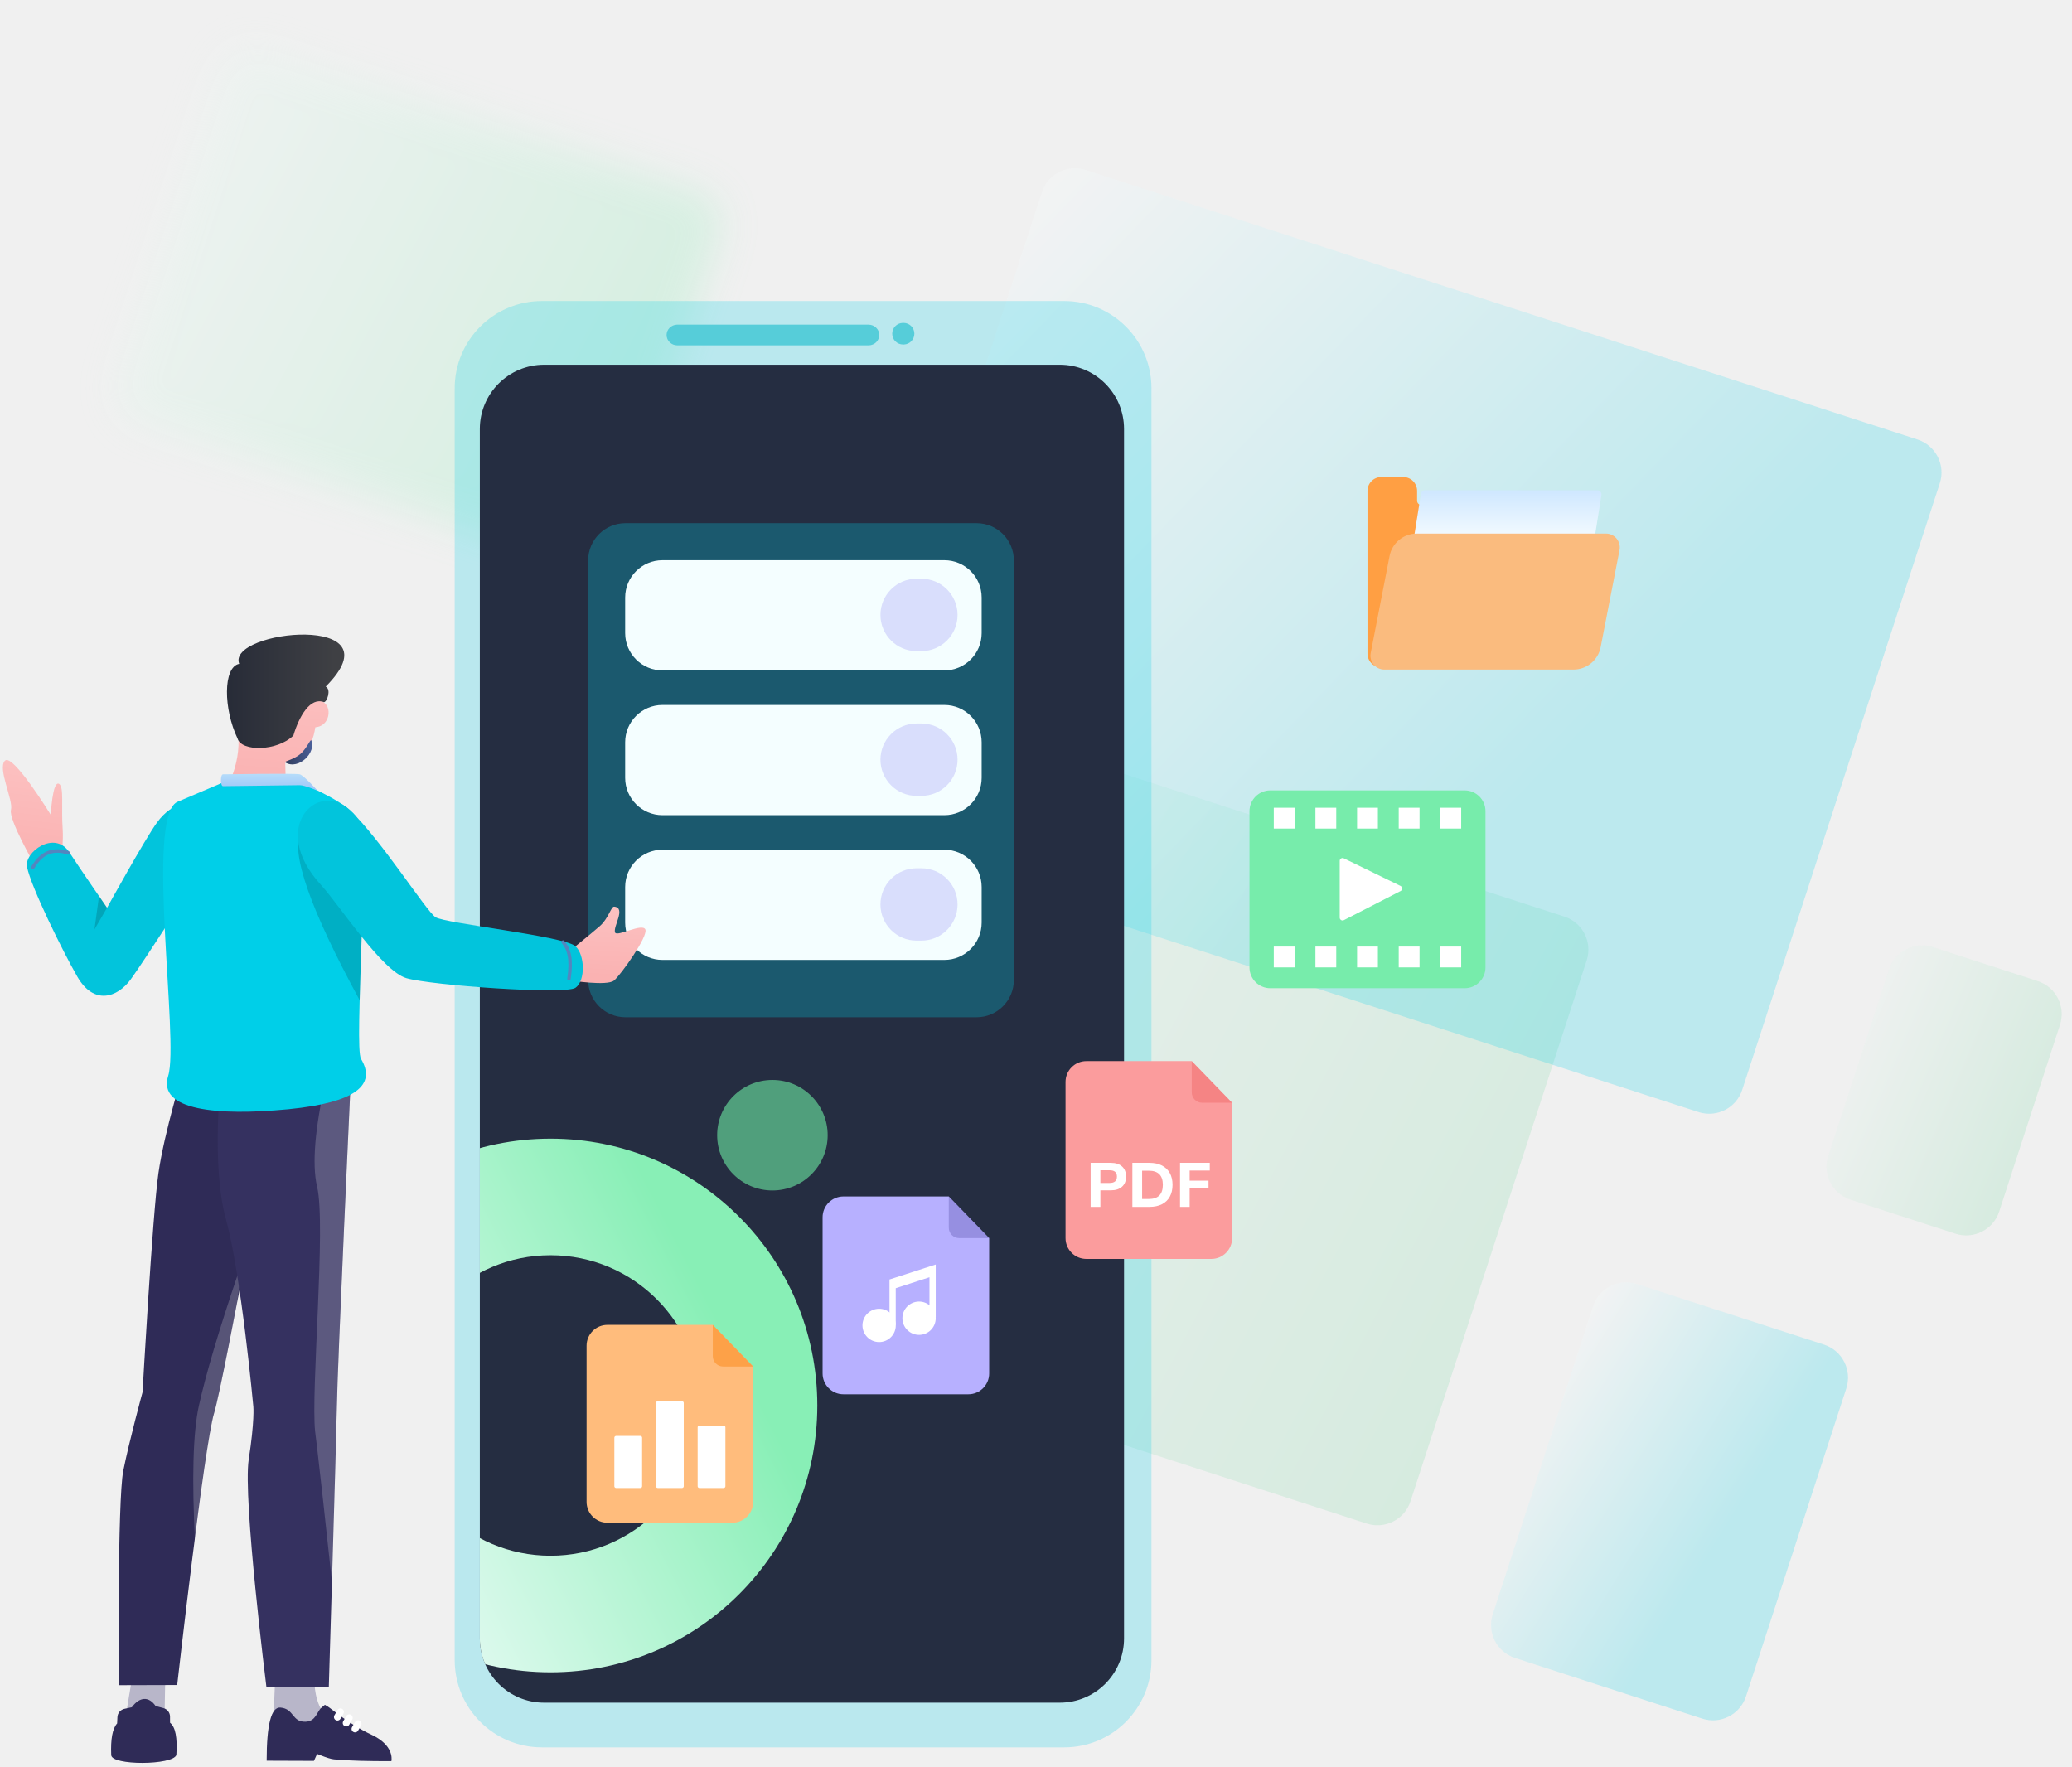
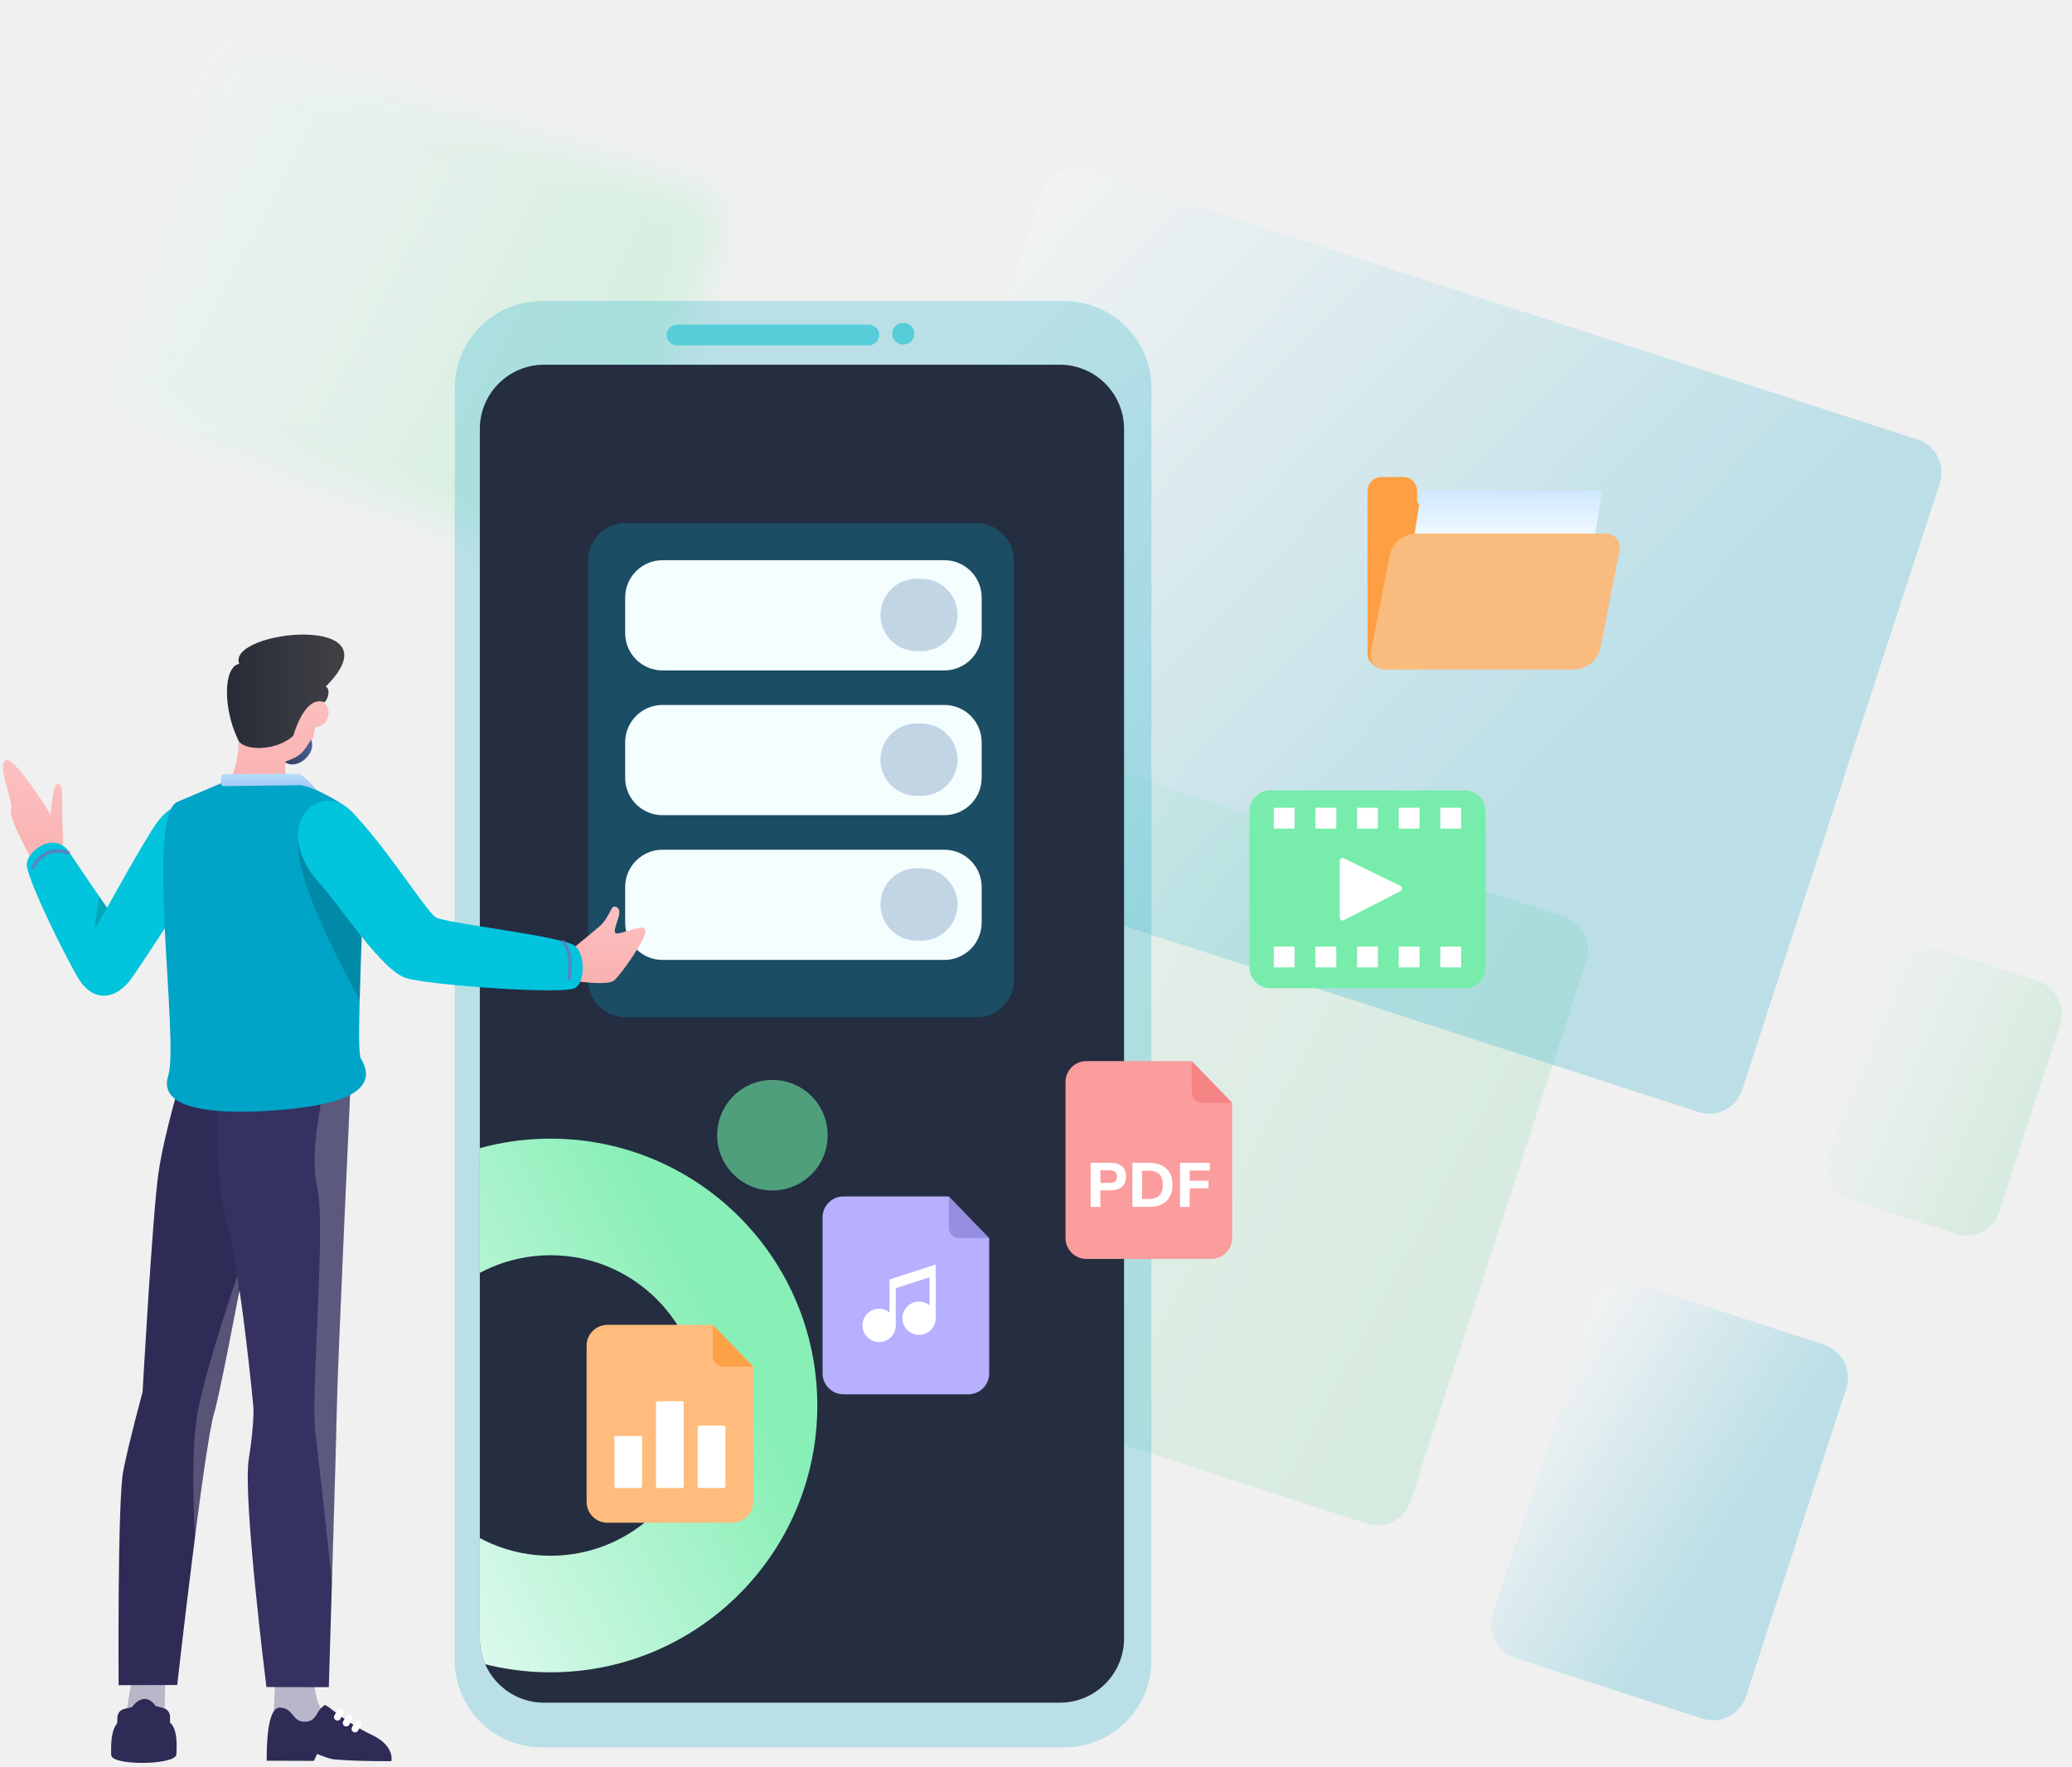
<svg xmlns="http://www.w3.org/2000/svg" width="597" height="509" viewBox="0 0 597 509" fill="none">
  <g id="Illustration">
    <g id="Shape">
      <path id="Rectangle" opacity="0.129" fill-rule="evenodd" clip-rule="evenodd" d="M224.049 201.131C225.758 195.885 231.392 193.014 236.64 194.715L450.75 264.103C456.01 265.808 458.888 271.457 457.175 276.713L406.403 432.568C404.695 437.813 399.06 440.684 393.812 438.983L179.702 369.595C174.443 367.891 171.564 362.242 173.277 356.985L224.049 201.131Z" fill="url(#paint0_linear)" />
      <path id="Rectangle_2" opacity="0.216" fill-rule="evenodd" clip-rule="evenodd" d="M300.198 55.366C301.907 50.121 307.541 47.25 312.79 48.951L552.488 126.631C557.747 128.336 560.626 133.984 558.913 139.241L501.983 314C500.274 319.246 494.64 322.117 489.392 320.416L249.693 242.735C244.434 241.031 241.555 235.382 243.268 230.125L300.198 55.366Z" fill="url(#paint1_linear)" />
      <g id="Rectangle_3" opacity="0.227" filter="url(#filter0_f)">
        <path fill-rule="evenodd" clip-rule="evenodd" d="M63.116 20.796C64.825 15.551 70.459 12.68 75.707 14.381L200.733 54.898C205.992 56.603 208.871 62.252 207.158 67.509L178.249 156.25C176.54 161.496 170.906 164.367 165.658 162.666L40.633 122.148C35.373 120.444 32.495 114.795 34.207 109.538L63.116 20.796Z" fill="url(#paint2_linear)" />
      </g>
      <path id="Rectangle_4" opacity="0.216" fill-rule="evenodd" clip-rule="evenodd" d="M459.01 376.356C460.719 371.11 466.353 368.239 471.601 369.94L525.549 387.423C530.808 389.128 533.686 394.777 531.974 400.034L503.065 488.775C501.356 494.021 495.722 496.891 490.474 495.191L436.526 477.708C431.267 476.003 428.388 470.354 430.101 465.097L459.01 376.356Z" fill="url(#paint3_linear)" />
      <path id="Rectangle_5" opacity="0.129" fill-rule="evenodd" clip-rule="evenodd" d="M544.274 279.284C545.983 274.038 551.617 271.168 556.865 272.869L587.12 282.673C592.38 284.378 595.258 290.027 593.545 295.284L576.03 349.051C574.321 354.297 568.687 357.168 563.439 355.467L533.184 345.662C527.924 343.957 525.046 338.308 526.758 333.052L544.274 279.284Z" fill="url(#paint4_linear)" />
    </g>
    <g id="Cloud Storage">
      <g id="Phone1">
-         <path id="Rectangle_6" fill-rule="evenodd" clip-rule="evenodd" d="M131.011 111.871C131.011 97.989 142.265 86.734 156.148 86.734H306.632C320.515 86.734 331.769 97.989 331.769 111.871V478.328C331.769 492.211 320.515 503.465 306.632 503.465H156.148C142.265 503.465 131.011 492.211 131.011 478.328V111.871Z" fill="#00CFE8" fill-opacity="0.225" />
+         <path id="Rectangle_6" fill-rule="evenodd" clip-rule="evenodd" d="M131.011 111.871C131.011 97.989 142.265 86.734 156.148 86.734H306.632C320.515 86.734 331.769 97.989 331.769 111.871V478.328C331.769 492.211 320.515 503.465 306.632 503.465H156.148C142.265 503.465 131.011 492.211 131.011 478.328V111.871Z" fill="#00A4C7" fill-opacity="0.225" />
        <g id="Group 52">
          <path id="Rectangle_7" fill-rule="evenodd" clip-rule="evenodd" d="M138.251 123.606C138.251 113.377 146.544 105.084 156.773 105.084H305.349C315.578 105.084 323.87 113.377 323.87 123.606V472.067C323.87 482.296 315.578 490.589 305.349 490.589H156.773C146.544 490.589 138.251 482.296 138.251 472.067V123.606Z" fill="#252D41" />
          <mask id="mask0" mask-type="alpha" maskUnits="userSpaceOnUse" x="138" y="105" width="186" height="386">
            <path id="Rectangle_8" fill-rule="evenodd" clip-rule="evenodd" d="M138.251 123.606C138.251 113.377 146.544 105.084 156.773 105.084H305.349C315.578 105.084 323.87 113.377 323.87 123.606V472.067C323.87 482.296 315.578 490.589 305.349 490.589H156.773C146.544 490.589 138.251 482.296 138.251 472.067V123.606Z" fill="white" />
          </mask>
          <g mask="url(#mask0)">
            <ellipse id="Oval" cx="222.555" cy="327.082" rx="15.921" ry="15.924" fill="#68DE9E" fill-opacity="0.642" />
            <path id="Oval_2" fill-rule="evenodd" clip-rule="evenodd" d="M158.623 328.077C201.076 328.077 235.491 362.498 235.491 404.958C235.491 447.419 201.076 481.839 158.623 481.839C116.171 481.839 81.756 447.419 81.756 404.958C81.756 362.498 116.171 328.077 158.623 328.077ZM158.623 361.666C134.718 361.666 115.339 381.048 115.339 404.958C115.339 428.868 134.718 448.251 158.623 448.251C182.529 448.251 201.908 428.868 201.908 404.958C201.908 381.048 182.529 361.666 158.623 361.666Z" fill="url(#paint5_linear)" />
          </g>
        </g>
        <path id="Path" d="M250.232 93.532C251.95 93.532 253.342 94.869 253.342 96.518C253.342 98.13 252.011 99.444 250.346 99.502L250.232 99.504H195.17C193.453 99.504 192.061 98.167 192.061 96.518C192.061 94.906 193.392 93.592 195.056 93.534L195.17 93.532H250.232Z" fill="#56CDD9" />
        <path id="Path_2" d="M260.346 93.035C262.063 93.035 263.455 94.427 263.455 96.145C263.455 97.824 262.124 99.193 260.46 99.253L260.346 99.255H260.183C258.465 99.255 257.073 97.862 257.073 96.145C257.073 94.465 258.404 93.097 260.069 93.037L260.183 93.035H260.346Z" fill="#56CDD9" />
      </g>
      <g id="Group 28">
        <path id="Rectangle_9" fill-rule="evenodd" clip-rule="evenodd" d="M307.011 311.734C307.011 308.421 309.697 305.734 313.011 305.734H343.375L355.011 317.734V356.734C355.011 360.048 352.324 362.734 349.011 362.734H313.011C309.697 362.734 307.011 360.048 307.011 356.734V311.734Z" fill="#FB9C9D" />
        <path id="PDF" fill-rule="evenodd" clip-rule="evenodd" d="M317.052 347.734V342.964H320.076C321.456 342.964 322.53 342.616 323.298 341.92C324.066 341.224 324.45 340.252 324.45 339.004C324.45 337.756 324.066 336.784 323.298 336.088C322.53 335.392 321.456 335.044 320.076 335.044V335.044H314.244V347.734H317.052ZM319.716 340.84H317.052V337.186H319.716C320.424 337.186 320.952 337.336 321.3 337.636C321.648 337.936 321.822 338.398 321.822 339.022C321.822 340.234 321.12 340.84 319.716 340.84V340.84ZM331.2 347.734C332.592 347.734 333.786 347.482 334.782 346.978C335.778 346.474 336.537 345.745 337.059 344.791C337.581 343.837 337.842 342.7 337.842 341.38C337.842 340.06 337.578 338.926 337.05 337.978C336.522 337.03 335.76 336.304 334.764 335.8C333.768 335.296 332.58 335.044 331.2 335.044V335.044H326.268V347.734H331.2ZM331.002 345.466H329.076V337.312H331.002C333.702 337.312 335.052 338.668 335.052 341.38C335.052 344.104 333.702 345.466 331.002 345.466V345.466ZM342.774 347.734V342.388H348.21V340.174H342.774V337.258H348.57V335.044H340.002V347.734H342.774Z" fill="white" />
        <path id="Path_3" opacity="0.34" d="M355.011 317.734H346.375C344.718 317.734 343.375 316.391 343.375 314.734V305.734L355.011 317.734Z" fill="#EA5455" />
      </g>
      <g id="Group 28_2">
        <path id="Rectangle_10" fill-rule="evenodd" clip-rule="evenodd" d="M169.011 387.734C169.011 384.421 171.697 381.734 175.011 381.734H205.375L217.011 393.734V432.734C217.011 436.048 214.324 438.734 211.011 438.734H175.011C171.697 438.734 169.011 436.048 169.011 432.734V387.734Z" fill="#FFBC7C" />
        <path id="Rectangle_11" fill-rule="evenodd" clip-rule="evenodd" d="M177.011 414.234C177.011 413.958 177.235 413.734 177.511 413.734H184.511C184.787 413.734 185.011 413.958 185.011 414.234V428.234C185.011 428.511 184.787 428.734 184.511 428.734H177.511C177.235 428.734 177.011 428.511 177.011 428.234V414.234Z" fill="white" />
        <path id="Rectangle_12" fill-rule="evenodd" clip-rule="evenodd" d="M189.011 404.234C189.011 403.958 189.235 403.734 189.511 403.734H196.511C196.787 403.734 197.011 403.958 197.011 404.234V428.234C197.011 428.511 196.787 428.734 196.511 428.734H189.511C189.235 428.734 189.011 428.511 189.011 428.234V404.234Z" fill="white" />
        <path id="Rectangle_13" fill-rule="evenodd" clip-rule="evenodd" d="M201.011 411.234C201.011 410.958 201.235 410.734 201.511 410.734H208.511C208.787 410.734 209.011 410.958 209.011 411.234V428.234C209.011 428.511 208.787 428.734 208.511 428.734H201.511C201.235 428.734 201.011 428.511 201.011 428.234V411.234Z" fill="white" />
        <path id="Path_4" opacity="0.733" d="M217.011 393.734H208.375C206.718 393.734 205.375 392.391 205.375 390.734V381.734L217.011 393.734Z" fill="#FC9735" />
      </g>
      <g id="Group 28_3">
        <path id="Rectangle_14" fill-rule="evenodd" clip-rule="evenodd" d="M237.011 350.734C237.011 347.421 239.697 344.734 243.011 344.734H273.375L285.011 356.734V395.734C285.011 399.048 282.324 401.734 279.011 401.734H243.011C239.697 401.734 237.011 399.048 237.011 395.734V350.734Z" fill="#B7B0FF" />
        <g id="Group 31">
          <circle id="Oval_3" cx="253.302" cy="381.884" r="4.8" fill="white" />
          <circle id="Oval_4" cx="264.811" cy="379.813" r="4.8" fill="white" />
          <path id="Path_5" fill-rule="evenodd" clip-rule="evenodd" d="M269.611 364.338V379.451H267.811L267.81 368.012L258.088 371.164V381.74H256.288L256.289 368.655L269.611 364.338Z" fill="white" />
        </g>
        <path id="Path_6" opacity="0.34" d="M285.011 356.734H276.375C274.718 356.734 273.375 355.391 273.375 353.734V344.734L285.011 356.734Z" fill="#564EA6" />
      </g>
      <g id="Group 73">
-         <path id="Rectangle_15" opacity="0.273" fill-rule="evenodd" clip-rule="evenodd" d="M292.122 161.486C292.122 155.548 287.308 150.734 281.37 150.734H180.215C174.277 150.734 169.463 155.548 169.463 161.486V282.347C169.463 288.285 174.277 293.099 180.215 293.099H281.37C287.308 293.099 292.122 288.285 292.122 282.347V161.486Z" fill="#00CFE8" />
+         <path id="Rectangle_15" opacity="0.273" fill-rule="evenodd" clip-rule="evenodd" d="M292.122 161.486C292.122 155.548 287.308 150.734 281.37 150.734H180.215C174.277 150.734 169.463 155.548 169.463 161.486V282.347C169.463 288.285 174.277 293.099 180.215 293.099H281.37C287.308 293.099 292.122 288.285 292.122 282.347V161.486Z" fill="#00A4C7" />
        <path id="Rectangle_16" fill-rule="evenodd" clip-rule="evenodd" d="M282.845 172.164C282.845 166.225 278.031 161.412 272.093 161.412H190.881C184.943 161.412 180.129 166.225 180.129 172.164V182.414C180.129 188.352 184.943 193.166 190.881 193.166H272.093C278.031 193.166 282.845 188.352 282.845 182.414V172.164Z" fill="#F4FEFF" />
-         <path id="Rectangle_17" fill-rule="evenodd" clip-rule="evenodd" d="M275.9 177.178C275.9 171.419 271.232 166.75 265.473 166.75H264.107C258.348 166.75 253.68 171.419 253.68 177.178V177.178C253.68 182.936 258.348 187.605 264.107 187.605H265.473C271.232 187.605 275.9 182.936 275.9 177.178V177.178Z" fill="#7367F0" fill-opacity="0.21" />
+         <path id="Rectangle_17" fill-rule="evenodd" clip-rule="evenodd" d="M275.9 177.178C275.9 171.419 271.232 166.75 265.473 166.75H264.107C258.348 166.75 253.68 171.419 253.68 177.178V177.178C253.68 182.936 258.348 187.605 264.107 187.605H265.473C271.232 187.605 275.9 182.936 275.9 177.178V177.178Z" fill="#003B7E" fill-opacity="0.21" />
        <path id="Rectangle_18" fill-rule="evenodd" clip-rule="evenodd" d="M282.845 213.872C282.845 207.934 278.031 203.12 272.093 203.12H190.881C184.943 203.12 180.129 207.934 180.129 213.872V224.122C180.129 230.06 184.943 234.874 190.881 234.874H272.093C278.031 234.874 282.845 230.06 282.845 224.122V213.872Z" fill="#F4FEFF" />
-         <path id="Rectangle_19" fill-rule="evenodd" clip-rule="evenodd" d="M275.9 218.886C275.9 213.127 271.232 208.459 265.473 208.459H264.107C258.348 208.459 253.68 213.127 253.68 218.886V218.886C253.68 224.645 258.348 229.313 264.107 229.313H265.473C271.232 229.313 275.9 224.645 275.9 218.886V218.886Z" fill="#7367F0" fill-opacity="0.21" />
+         <path id="Rectangle_19" fill-rule="evenodd" clip-rule="evenodd" d="M275.9 218.886C275.9 213.127 271.232 208.459 265.473 208.459H264.107C258.348 208.459 253.68 213.127 253.68 218.886V218.886C253.68 224.645 258.348 229.313 264.107 229.313H265.473C271.232 229.313 275.9 224.645 275.9 218.886V218.886Z" fill="#003B7E" fill-opacity="0.21" />
        <path id="Rectangle_20" fill-rule="evenodd" clip-rule="evenodd" d="M282.845 255.58C282.845 249.642 278.031 244.828 272.093 244.828H190.881C184.943 244.828 180.129 249.642 180.129 255.58V265.83C180.129 271.768 184.943 276.582 190.881 276.582H272.093C278.031 276.582 282.845 271.768 282.845 265.83V255.58Z" fill="#F4FEFF" />
-         <path id="Rectangle_21" fill-rule="evenodd" clip-rule="evenodd" d="M275.9 260.594C275.9 254.835 271.232 250.167 265.473 250.167H264.107C258.348 250.167 253.68 254.835 253.68 260.594V260.594C253.68 266.353 258.348 271.021 264.107 271.021H265.473C271.232 271.021 275.9 266.353 275.9 260.594V260.594Z" fill="#7367F0" fill-opacity="0.21" />
+         <path id="Rectangle_21" fill-rule="evenodd" clip-rule="evenodd" d="M275.9 260.594C275.9 254.835 271.232 250.167 265.473 250.167H264.107C258.348 250.167 253.68 254.835 253.68 260.594V260.594C253.68 266.353 258.348 271.021 264.107 271.021H265.473C271.232 271.021 275.9 266.353 275.9 260.594V260.594Z" fill="#003B7E" fill-opacity="0.21" />
      </g>
      <g id="Group 37">
        <path id="Rectangle_22" fill-rule="evenodd" clip-rule="evenodd" d="M394.011 141.44C394.011 139.231 395.802 137.44 398.011 137.44L404.306 137.44C406.515 137.44 408.306 139.231 408.306 141.44V144.274C408.306 144.947 408.852 145.493 409.526 145.493H454.937C457.146 145.493 458.937 147.284 458.937 149.493V188.307C458.937 190.517 457.146 192.307 454.937 192.307H398.011C395.802 192.307 394.011 190.517 394.011 188.307V141.44Z" fill="#FF9F43" />
        <path id="Rectangle_23" fill-rule="evenodd" clip-rule="evenodd" d="M409.413 142.277C409.508 141.686 410.018 141.25 410.618 141.25H460.212C460.962 141.25 461.534 141.921 461.416 142.662L453.965 189.375C453.871 189.967 453.36 190.402 452.761 190.402H403.166C402.416 190.402 401.844 189.732 401.962 188.991L409.413 142.277Z" fill="url(#paint6_linear)" />
        <path id="Rectangle_24" fill-rule="evenodd" clip-rule="evenodd" d="M462.705 153.733C465.221 153.733 467.112 156.027 466.632 158.496L461.196 186.453C460.465 190.212 457.172 192.926 453.343 192.926H398.863C396.348 192.926 394.457 190.632 394.937 188.163L400.373 160.206C401.104 156.447 404.396 153.733 408.226 153.733L462.705 153.733Z" fill="#FABB7E" />
      </g>
      <g id="Group 28_4">
        <path id="Rectangle_25" fill-rule="evenodd" clip-rule="evenodd" d="M360.011 233.734C360.011 230.421 362.697 227.734 366.011 227.734H422.011C425.324 227.734 428.011 230.421 428.011 233.734V278.734C428.011 282.048 425.324 284.734 422.011 284.734H366.011C362.697 284.734 360.011 282.048 360.011 278.734V233.734Z" fill="#77ECAB" />
        <path id="Path 6" fill-rule="evenodd" clip-rule="evenodd" d="M387.185 247.306C386.642 247.042 386.011 247.437 386.011 248.04V264.398C386.011 265.008 386.657 265.403 387.2 265.124L403.558 256.729C404.156 256.422 404.147 255.563 403.542 255.269L387.185 247.306Z" fill="white" />
        <rect id="Rectangle_26" x="367.011" y="232.734" width="6" height="6" fill="white" />
        <rect id="Rectangle_27" x="379.011" y="232.734" width="6" height="6" fill="white" />
        <rect id="Rectangle_28" x="391.011" y="232.734" width="6" height="6" fill="white" />
        <rect id="Rectangle_29" x="403.011" y="232.734" width="6" height="6" fill="white" />
        <rect id="Rectangle_30" x="415.011" y="232.734" width="6" height="6" fill="white" />
        <rect id="Rectangle_31" x="367.011" y="272.734" width="6" height="6" fill="white" />
        <rect id="Rectangle_32" x="379.011" y="272.734" width="6" height="6" fill="white" />
        <rect id="Rectangle_33" x="391.011" y="272.734" width="6" height="6" fill="white" />
        <rect id="Rectangle_34" x="403.011" y="272.734" width="6" height="6" fill="white" />
        <rect id="Rectangle_35" x="415.011" y="272.734" width="6" height="6" fill="white" />
      </g>
      <g id="Men3.6">
        <g id="RLeg">
          <path id="Path_7" fill-rule="evenodd" clip-rule="evenodd" d="M38.426 481.193L34.822 502.949L47.251 502.883L47.671 480.852L38.426 481.193Z" fill="#B8B6C9" />
          <path id="Path_8" fill-rule="evenodd" clip-rule="evenodd" d="M33.836 494.736L33.748 496.569C32.421 498.036 31.853 501.069 32.046 505.667C32.046 508.743 49.827 508.652 50.814 505.667C51.151 500.677 50.546 497.579 49 496.373L48.99 494.603C48.984 493.454 48.207 492.452 47.092 492.154L44.841 491.552C42.899 488.729 40.253 488.829 37.985 491.905L35.853 492.365C34.719 492.611 33.891 493.583 33.836 494.736Z" fill="#2F2B57" />
          <path id="Path_9" fill-rule="evenodd" clip-rule="evenodd" d="M80.577 309.683C80.577 309.683 64.507 397.964 61.69 407.157C58.872 416.35 51.057 485.495 51.057 485.495L34.178 485.543C34.178 485.543 33.818 432.316 35.523 423.761C37.228 415.207 41.077 401.119 41.077 401.119C41.077 401.119 43.937 349.974 45.648 338.043C47.358 326.112 52.849 308.428 52.849 308.428L80.577 309.683Z" fill="#2F2B57" />
          <path id="Path_10" fill-rule="evenodd" clip-rule="evenodd" d="M68.347 375.171L69.889 363.155L68.76 366.464C63.143 383.038 59.323 395.903 57.301 405.06C55.6 412.766 55.242 426.07 56.228 444.971L57.349 435.709C58.965 422.593 60.536 411.082 61.647 407.298L61.757 406.931C62.8 403.336 65.401 390.446 68.347 375.171Z" fill="white" fill-opacity="0.192" />
        </g>
        <g id="LLeg">
          <path id="Path_11" fill-rule="evenodd" clip-rule="evenodd" d="M79.252 484.285L90.596 484.361L90.599 484.679C90.636 486.241 91.062 493.131 95.617 495.776L96.526 496.312C101.655 499.385 108.751 504.328 108.751 504.328L78.386 505.361L79.252 484.285Z" fill="#B8B6C9" />
          <path id="Path_12" fill-rule="evenodd" clip-rule="evenodd" d="M80.822 492.002C78.162 491.757 76.832 496.859 76.832 507.308L90.45 507.358L91.373 505.361L92.24 505.709C94.086 506.435 95.398 506.835 96.174 506.911L96.895 506.977C100.713 507.306 106.004 507.461 112.769 507.44L112.791 507.323C112.906 506.615 113.209 502.834 107.329 499.961L107.053 499.829C100.349 496.688 95.438 492.252 94.377 491.662L94.325 491.634C93.375 491.167 93.995 490.903 92.645 492.002C91.295 493.1 91.073 495.987 88.014 496.078C84.078 496.195 84.811 492.369 80.822 492.002Z" fill="#2F2B57" />
          <path id="Path_13" fill-rule="evenodd" clip-rule="evenodd" d="M65.102 351.291C69.453 366.979 72.999 405.29 72.999 405.29C72.999 405.29 73.4 409.326 71.666 420.506C69.933 431.686 76.763 486.088 76.763 486.088L94.739 486.124C94.739 486.124 96.956 413.041 97.061 405.354C97.225 393.369 101.112 310.273 101.112 310.273L63.726 309.422C63.726 309.422 60.751 335.602 65.102 351.291Z" fill="#353160" />
          <path id="Path_14" fill-rule="evenodd" clip-rule="evenodd" d="M91.315 341.72L91.385 342.027C93.968 352.887 89.539 401.015 90.8 412.459L91.302 416.553C92.178 423.91 93.662 437.323 95.751 456.791L96.204 440.495C96.621 425.009 96.974 410.437 97.051 406.005L97.061 405.354C97.225 393.369 101.112 310.274 101.112 310.274L94.118 310.115L93.812 311.459C90.725 325.228 89.892 335.315 91.315 341.72V341.72Z" fill="white" fill-opacity="0.192" />
          <path id="Path 47" d="M97.224 494.737L98.085 493.244" stroke="white" stroke-width="2" stroke-linecap="round" />
          <path id="Path 47_2" d="M99.761 496.443L100.622 494.95" stroke="white" stroke-width="2" stroke-linecap="round" />
          <path id="Path 47_3" d="M102.298 498.149L103.158 496.656" stroke="white" stroke-width="2" stroke-linecap="round" />
        </g>
        <g id="Head">
          <path id="Path_15" fill-rule="evenodd" clip-rule="evenodd" d="M91.976 201.904C95.881 202.331 95.604 209.191 90.851 209.549C89.879 216.162 86.415 219.312 82.19 219.677L82.425 229.679L63.74 229.668C63.74 229.668 69.001 222.602 68.739 212.929C68.477 203.255 68.915 194.168 68.915 194.168L93.116 194.602L91.976 201.904Z" fill="url(#paint7_linear)" />
          <path id="Path_16" fill-rule="evenodd" clip-rule="evenodd" d="M93.85 197.829C95.534 198.642 94.194 202.315 93.341 202.315C89.43 200.769 86.187 206.334 84.539 211.924C79.858 216.513 69.514 216.615 68.445 212.776C64.4 204.367 64.201 192.208 68.922 191.27C65.216 181.498 115.266 176.387 93.85 197.829Z" fill="url(#paint8_linear)" />
          <path id="Path 45" fill-rule="evenodd" clip-rule="evenodd" d="M89.671 213.296C89.479 212.874 88.333 215.759 86.48 217.305C84.562 218.905 81.684 219.373 82.191 219.677C86.081 222.006 91.237 216.729 89.671 213.296Z" fill="url(#paint9_linear)" />
        </g>
        <g id="Group 9">
          <path id="Path_17" fill-rule="evenodd" clip-rule="evenodd" d="M17.512 248.307C17.512 248.307 18.332 242.78 18.072 239.143C17.59 232.416 18.512 226.742 17.022 225.859C15.112 224.727 14.634 234.771 14.634 234.771C14.634 234.771 3.723 217.009 1.448 219.155C-0.826 221.301 3.919 230.635 3.166 233.333C2.414 236.032 9.932 249.086 9.932 249.086L17.512 248.307Z" fill="url(#paint10_linear)" />
          <path id="Path_18" fill-rule="evenodd" clip-rule="evenodd" d="M57.845 251.5C57.845 251.5 41.318 277.207 37.667 282.192C33.837 287.42 27.073 289.736 22.273 281.395C18.028 274.016 8.937 255.539 7.787 249.795C6.929 245.51 15.72 239.122 19.946 245.526C24.172 251.929 30.845 261.558 30.845 261.558C30.845 261.558 41.819 241.677 45.24 236.986C54.466 224.336 68.523 235.695 57.845 251.5Z" fill="#02C4DC" />
          <path id="Path_19" fill-rule="evenodd" clip-rule="evenodd" d="M30.845 261.558L27.213 267.81L28.537 258.16L30.845 261.558Z" fill="black" fill-opacity="0.16" />
          <path id="Path 54" d="M19.639 245.733C15.799 244.519 12.284 245.165 9.478 249.89" stroke="#5386BF" stroke-linecap="round" />
        </g>
        <g id="Group 17">
-           <path id="Path_20" fill-rule="evenodd" clip-rule="evenodd" d="M65.765 224.805L85.072 224.93L85.863 225.249C89.047 226.555 100.876 231.64 103.079 235.996C106.761 243.273 101.91 301.581 104.025 305.099C108.486 312.522 102.659 317.64 83.295 319.577L82.704 319.634C62.868 321.525 45.27 319.977 48.464 309.971C51.658 299.965 41.885 235.518 51.049 231.067L65.765 224.805Z" fill="#00CFE8" />
+           <path id="Path_20" fill-rule="evenodd" clip-rule="evenodd" d="M65.765 224.805L85.072 224.93L85.863 225.249C89.047 226.555 100.876 231.64 103.079 235.996C106.761 243.273 101.91 301.581 104.025 305.099C108.486 312.522 102.659 317.64 83.295 319.577L82.704 319.634C62.868 321.525 45.27 319.977 48.464 309.971C51.658 299.965 41.885 235.518 51.049 231.067L65.765 224.805Z" fill="#00A4C7" />
          <path id="Path_21" fill-rule="evenodd" clip-rule="evenodd" d="M86.587 239.572C83.727 245.799 89.408 262.004 103.631 288.188L103.807 282.339C104.272 267.738 104.956 249.941 104.097 240.985C95.114 234.187 89.278 233.715 86.587 239.572Z" fill="black" fill-opacity="0.16" />
          <path id="Rectangle_36" fill-rule="evenodd" clip-rule="evenodd" d="M86.371 223.096C85.17 222.769 65.058 223.096 64.258 223.096C63.459 223.096 63.459 226.514 64.258 226.514C64.747 226.514 70.984 226.421 86.373 226.235C87.761 226.218 91.466 227.788 91.466 227.788C91.466 227.788 87.573 223.424 86.371 223.096Z" fill="url(#paint11_linear)" />
        </g>
        <g id="Group 8">
          <path id="Path_22" fill-rule="evenodd" clip-rule="evenodd" d="M164.395 282.495C164.395 282.495 174.925 284.167 176.911 282.525C178.897 280.884 186.809 269.723 185.945 267.803C185.081 265.883 177.862 269.944 177.247 268.723C176.456 267.154 180.538 261.557 176.961 261.231C176.04 261.147 175.389 264.592 172.795 266.861C170.202 269.13 163.942 274.164 163.942 274.164L164.395 282.495Z" fill="url(#paint12_linear)" />
          <path id="Path_23" fill-rule="evenodd" clip-rule="evenodd" d="M100.761 233.366C109.861 242.024 122.745 262.471 125.491 264.272C128.236 266.073 162.58 269.707 165.814 272.639C168.515 275.089 168.758 282.543 165.814 284.61C162.869 286.678 124.202 283.906 117.11 281.84C110.018 279.774 97.871 260.84 92.445 254.93C77.271 238.403 91.661 224.708 100.761 233.366Z" fill="#02C4DC" />
          <path id="Path 53" d="M162.241 271.439C163.941 273.428 164.799 276.327 163.941 281.991" stroke="#5386BF" stroke-linecap="round" />
        </g>
      </g>
    </g>
  </g>
  <defs>
    <filter id="filter0_f" x="20.241" y="0.302" width="200.882" height="176.442" filterUnits="userSpaceOnUse" color-interpolation-filters="sRGB">
      <feFlood flood-opacity="0" result="BackgroundImageFix" />
      <feBlend mode="normal" in="SourceGraphic" in2="BackgroundImageFix" result="shape" />
      <feGaussianBlur stdDeviation="5.437" result="effect1_foregroundBlur" />
    </filter>
    <linearGradient id="paint0_linear" x1="68.229" y1="395.784" x2="344.215" y2="543.197" gradientUnits="userSpaceOnUse">
      <stop stop-color="#FAFEFF" />
      <stop offset="1" stop-color="#28C76F" />
    </linearGradient>
    <linearGradient id="paint1_linear" x1="167.137" y1="194.207" x2="326.377" y2="347.628" gradientUnits="userSpaceOnUse">
      <stop stop-color="#FAFEFF" />
-       <stop offset="1" stop-color="#00CFE8" />
+       <stop offset="1" stop-color="#00A4C7" />
    </linearGradient>
    <linearGradient id="paint2_linear" x1="-31.855" y1="137.056" x2="138.616" y2="228.213" gradientUnits="userSpaceOnUse">
      <stop stop-color="#FAFEFF" />
      <stop offset="1" stop-color="#77ECAB" />
    </linearGradient>
    <linearGradient id="paint3_linear" x1="408.135" y1="456.423" x2="465.347" y2="491.992" gradientUnits="userSpaceOnUse">
      <stop stop-color="#FAFEFF" />
-       <stop offset="1" stop-color="#00CFE8" />
+       <stop offset="1" stop-color="#00A4C7" />
    </linearGradient>
    <linearGradient id="paint4_linear" x1="498.344" y1="360.309" x2="559.885" y2="386.659" gradientUnits="userSpaceOnUse">
      <stop stop-color="#FAFEFF" />
      <stop offset="1" stop-color="#28C76F" />
    </linearGradient>
    <linearGradient id="paint5_linear" x1="114.08" y1="508.651" x2="239.749" y2="444.009" gradientUnits="userSpaceOnUse">
      <stop stop-color="#F8FDFF" />
      <stop offset="1" stop-color="#88EFB6" />
    </linearGradient>
    <linearGradient id="paint6_linear" x1="456.573" y1="156.675" x2="456.573" y2="127.744" gradientUnits="userSpaceOnUse">
      <stop stop-color="#F8FDFF" />
      <stop offset="1" stop-color="#AAD4FF" />
    </linearGradient>
    <linearGradient id="paint7_linear" x1="100.036" y1="185.523" x2="96.907" y2="227.81" gradientUnits="userSpaceOnUse">
      <stop stop-color="#FDC6C6" />
      <stop offset="1" stop-color="#FAB2B2" />
    </linearGradient>
    <linearGradient id="paint8_linear" x1="96.431" y1="193.363" x2="58.615" y2="193.363" gradientUnits="userSpaceOnUse">
      <stop stop-color="#3F4044" />
      <stop offset="1" stop-color="#222735" />
    </linearGradient>
    <linearGradient id="paint9_linear" x1="92.418" y1="224.028" x2="77.683" y2="226.341" gradientUnits="userSpaceOnUse">
      <stop stop-color="#4D63A0" />
      <stop offset="1" stop-color="#222735" />
    </linearGradient>
    <linearGradient id="paint10_linear" x1="21.116" y1="211.645" x2="17.121" y2="247.249" gradientUnits="userSpaceOnUse">
      <stop stop-color="#FDC6C6" />
      <stop offset="1" stop-color="#FAB2B2" />
    </linearGradient>
    <linearGradient id="paint11_linear" x1="142.374" y1="216.056" x2="142.318" y2="239.819" gradientUnits="userSpaceOnUse">
      <stop stop-color="#D7FFFF" />
      <stop offset="1" stop-color="#648BF0" />
    </linearGradient>
    <linearGradient id="paint12_linear" x1="189.83" y1="255.87" x2="188.141" y2="282.123" gradientUnits="userSpaceOnUse">
      <stop stop-color="#FDC6C6" />
      <stop offset="1" stop-color="#FAB2B2" />
    </linearGradient>
  </defs>
</svg>
